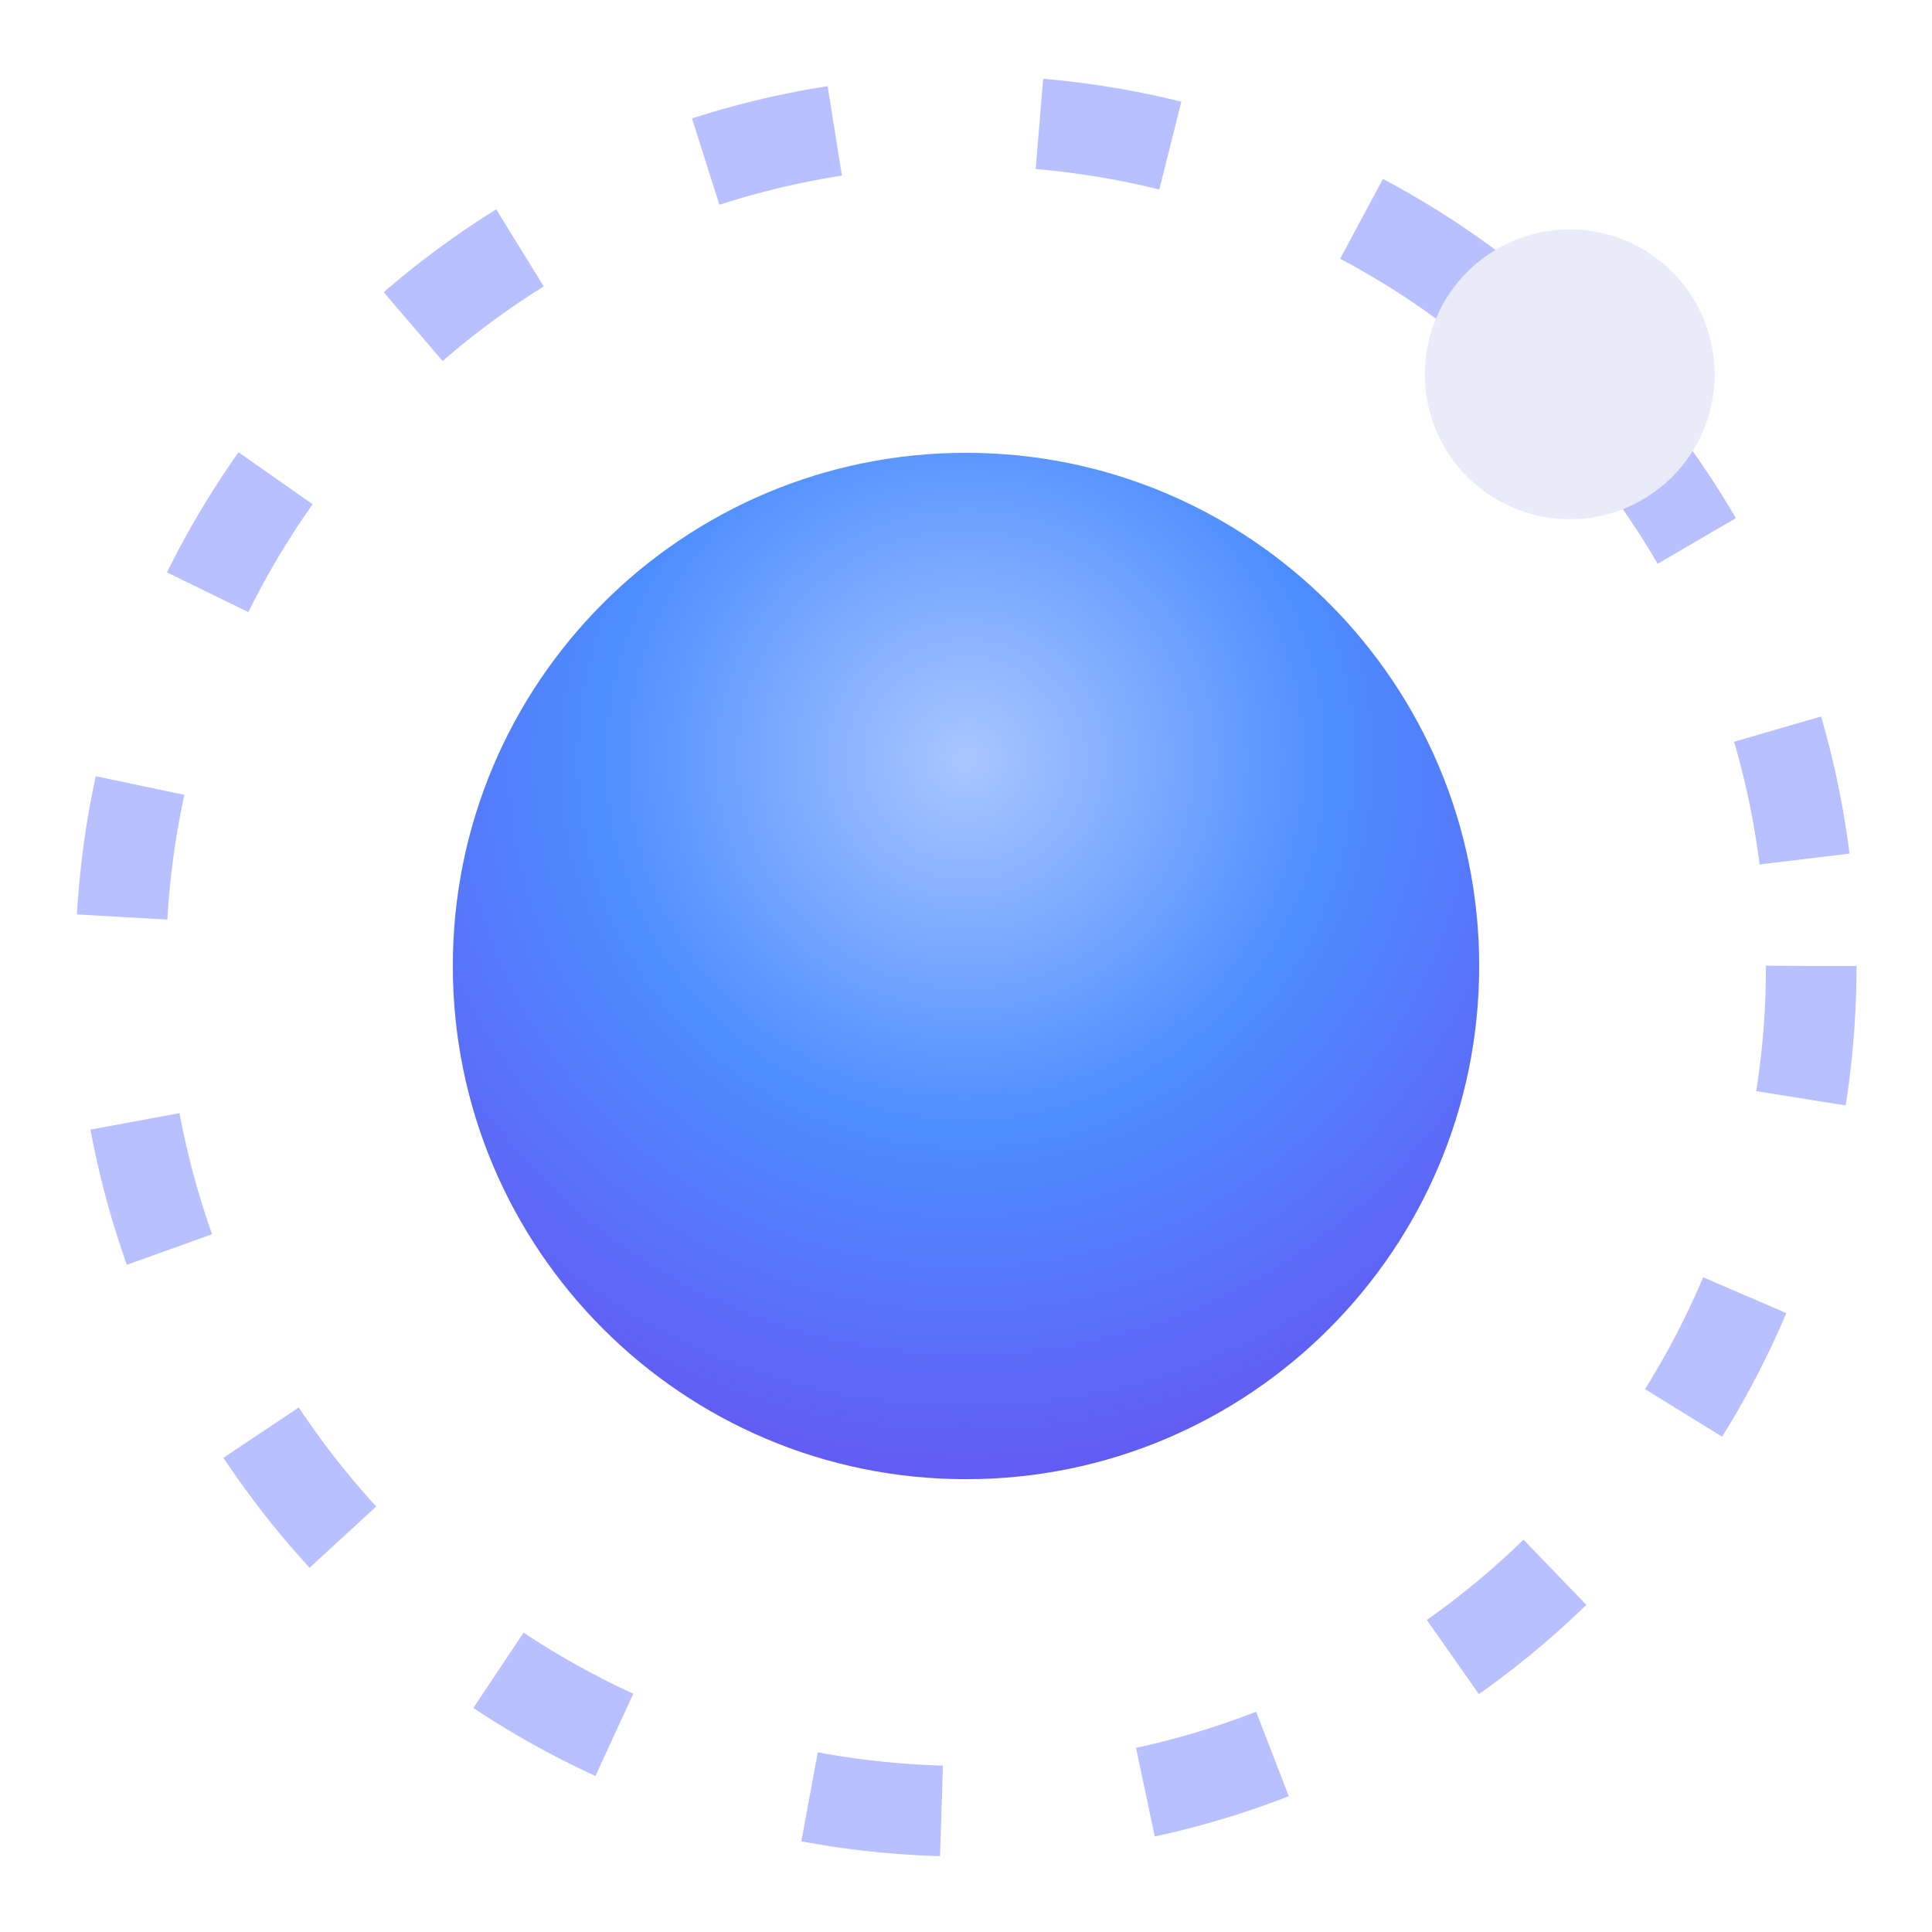
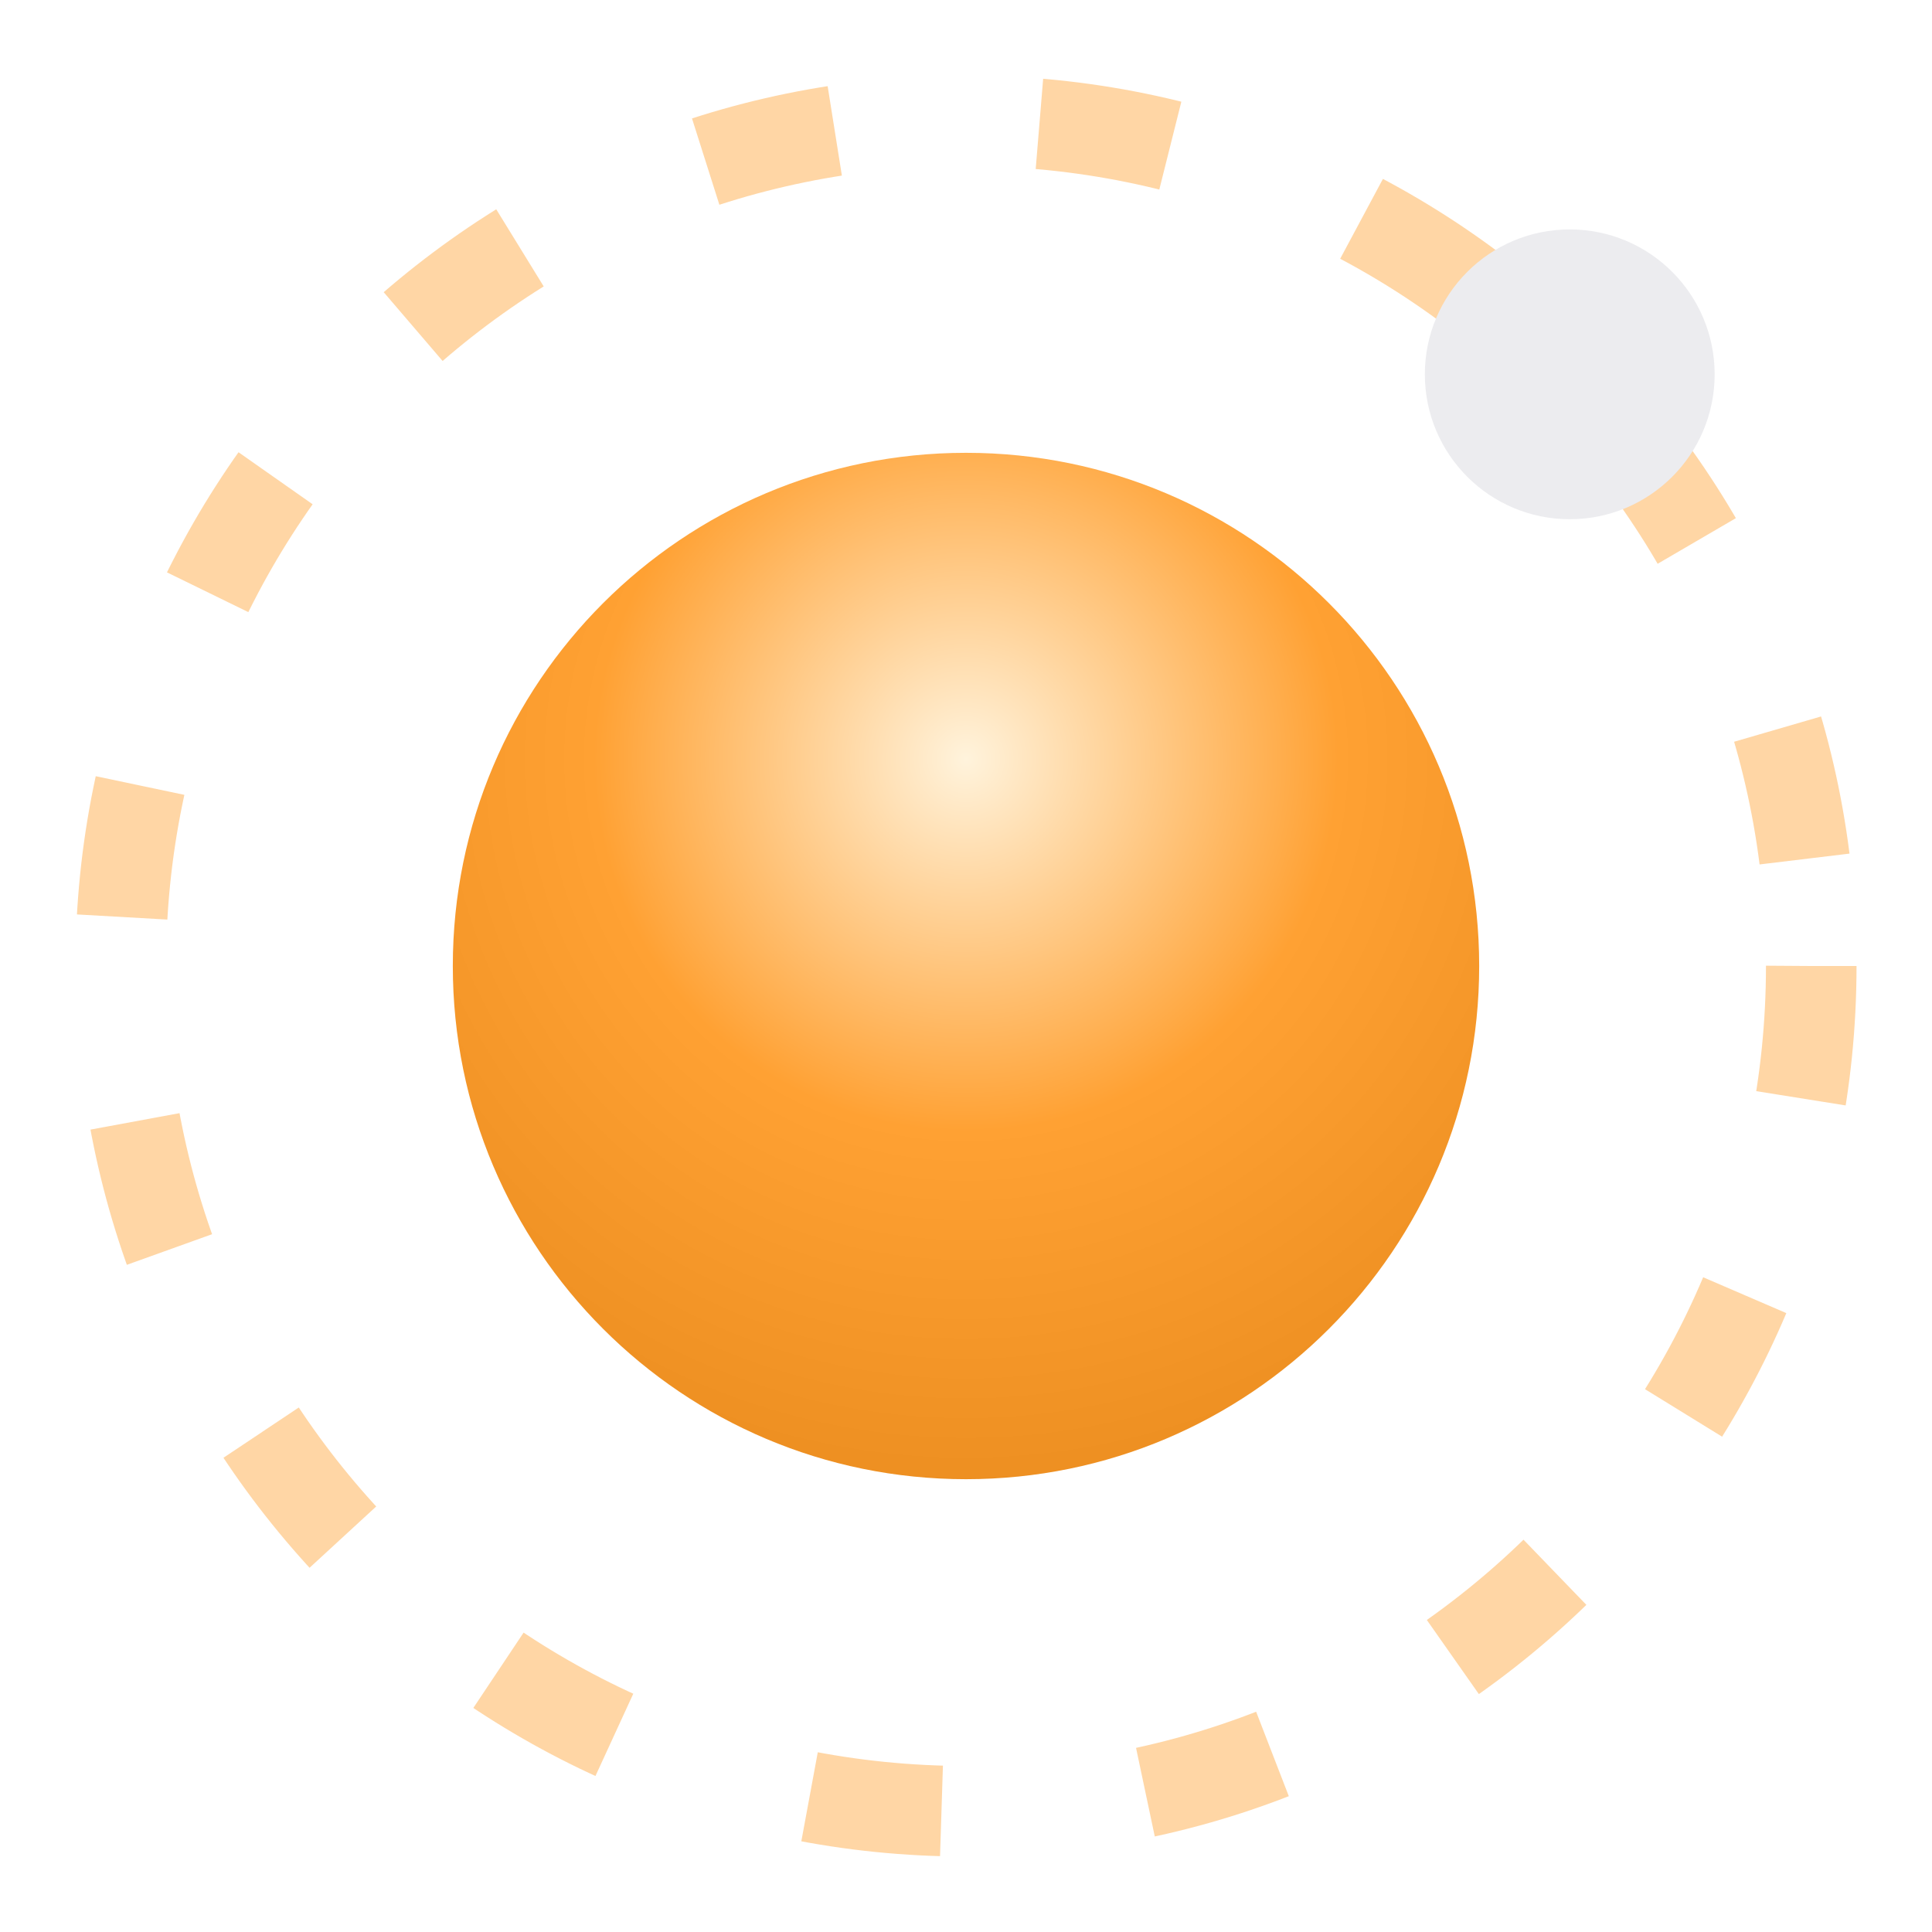
<svg xmlns="http://www.w3.org/2000/svg" viewBox="0 0 32 32">
  <defs>
    <radialGradient id="g" cx=".5" cy=".3" r=".8">
-       <stop offset="0" stop-color="#a9c6ff" />
-       <stop offset=".45" stop-color="#4c8dff" />
-       <stop offset="1" stop-color="#6a4cf0" />
+       <stop offset="0" stop-color="#fff3dc" />
+       <stop offset=".45" stop-color="#ffa133" />
+       <stop offset="1" stop-color="#e88a1c" />
    </radialGradient>
  </defs>
-   <circle cx="16" cy="16" r="14" fill="none" stroke="#7d8cff" stroke-opacity=".55" stroke-width="1.5" stroke-dasharray="2.2 3.4" />
+   <circle cx="16" cy="16" r="14" fill="none" stroke="#ffb45c" stroke-opacity=".55" stroke-width="1.5" stroke-dasharray="2.2 3.4" />
  <circle cx="16" cy="16" r="8.5" fill="url(#g)" />
-   <circle cx="26" cy="6.2" r="2.4" fill="#e9ecf8" />
+   <circle cx="26" cy="6.2" r="2.4" fill="#ececef" />
</svg>
